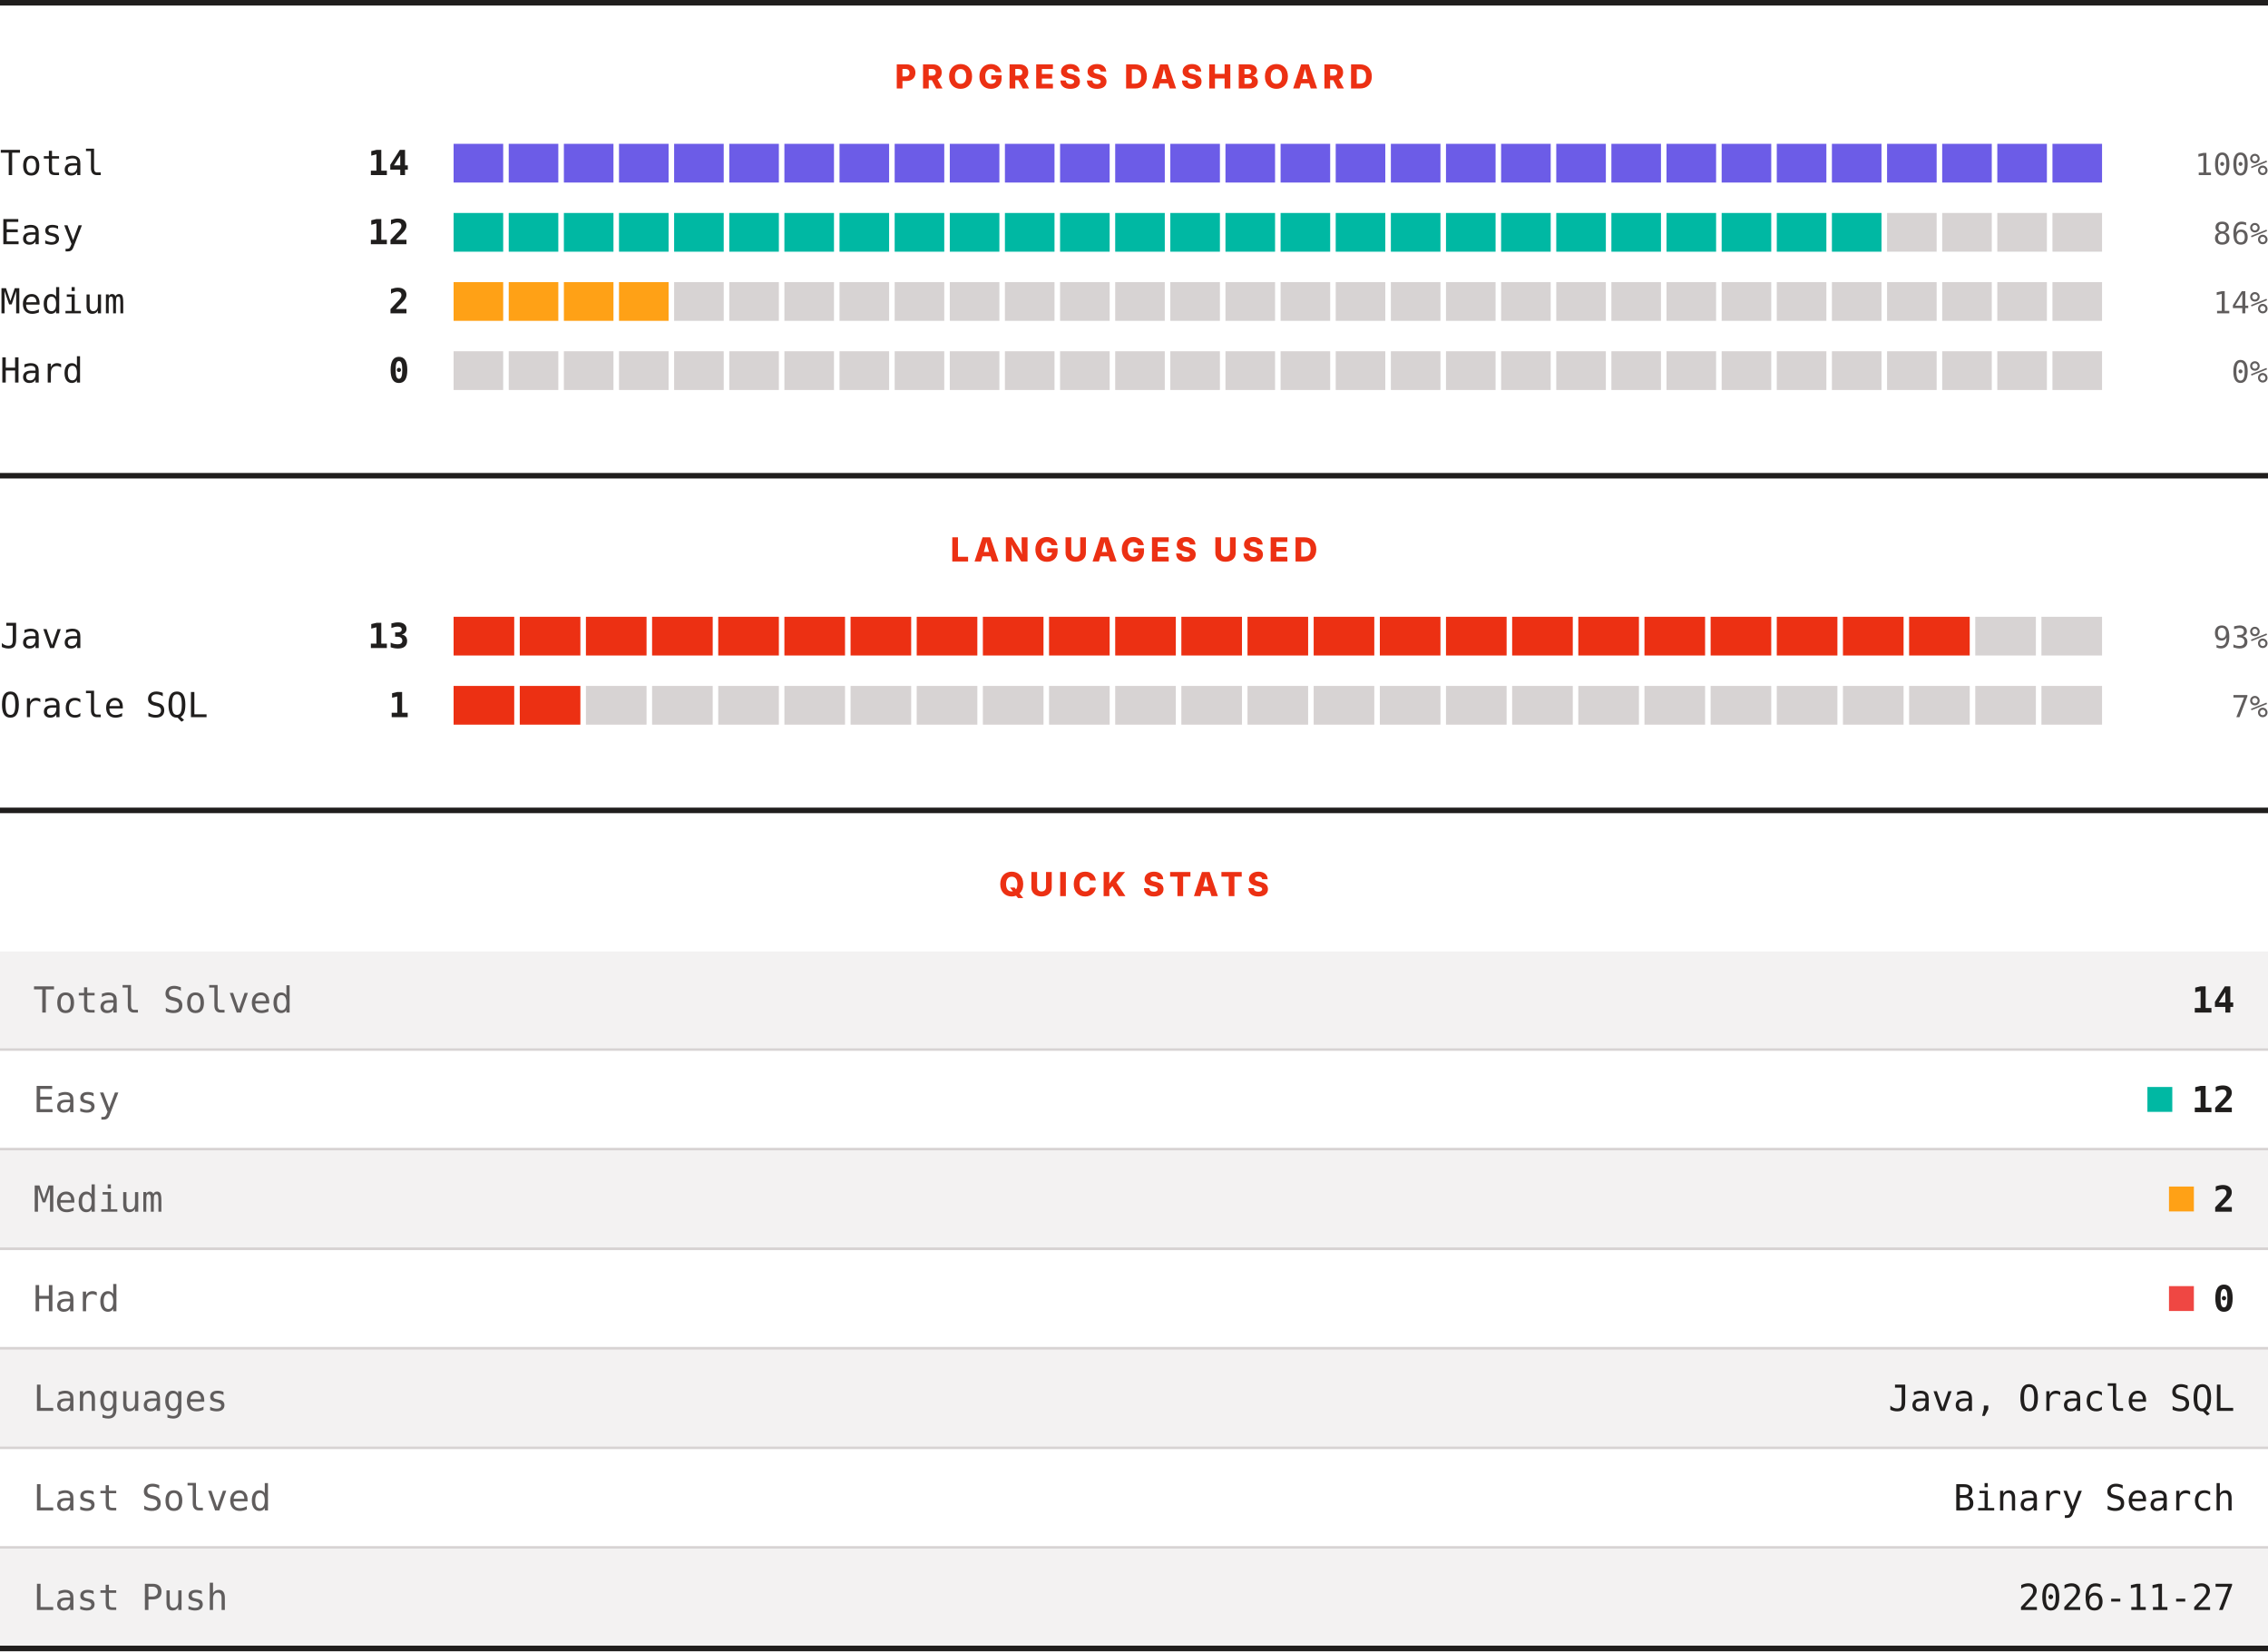
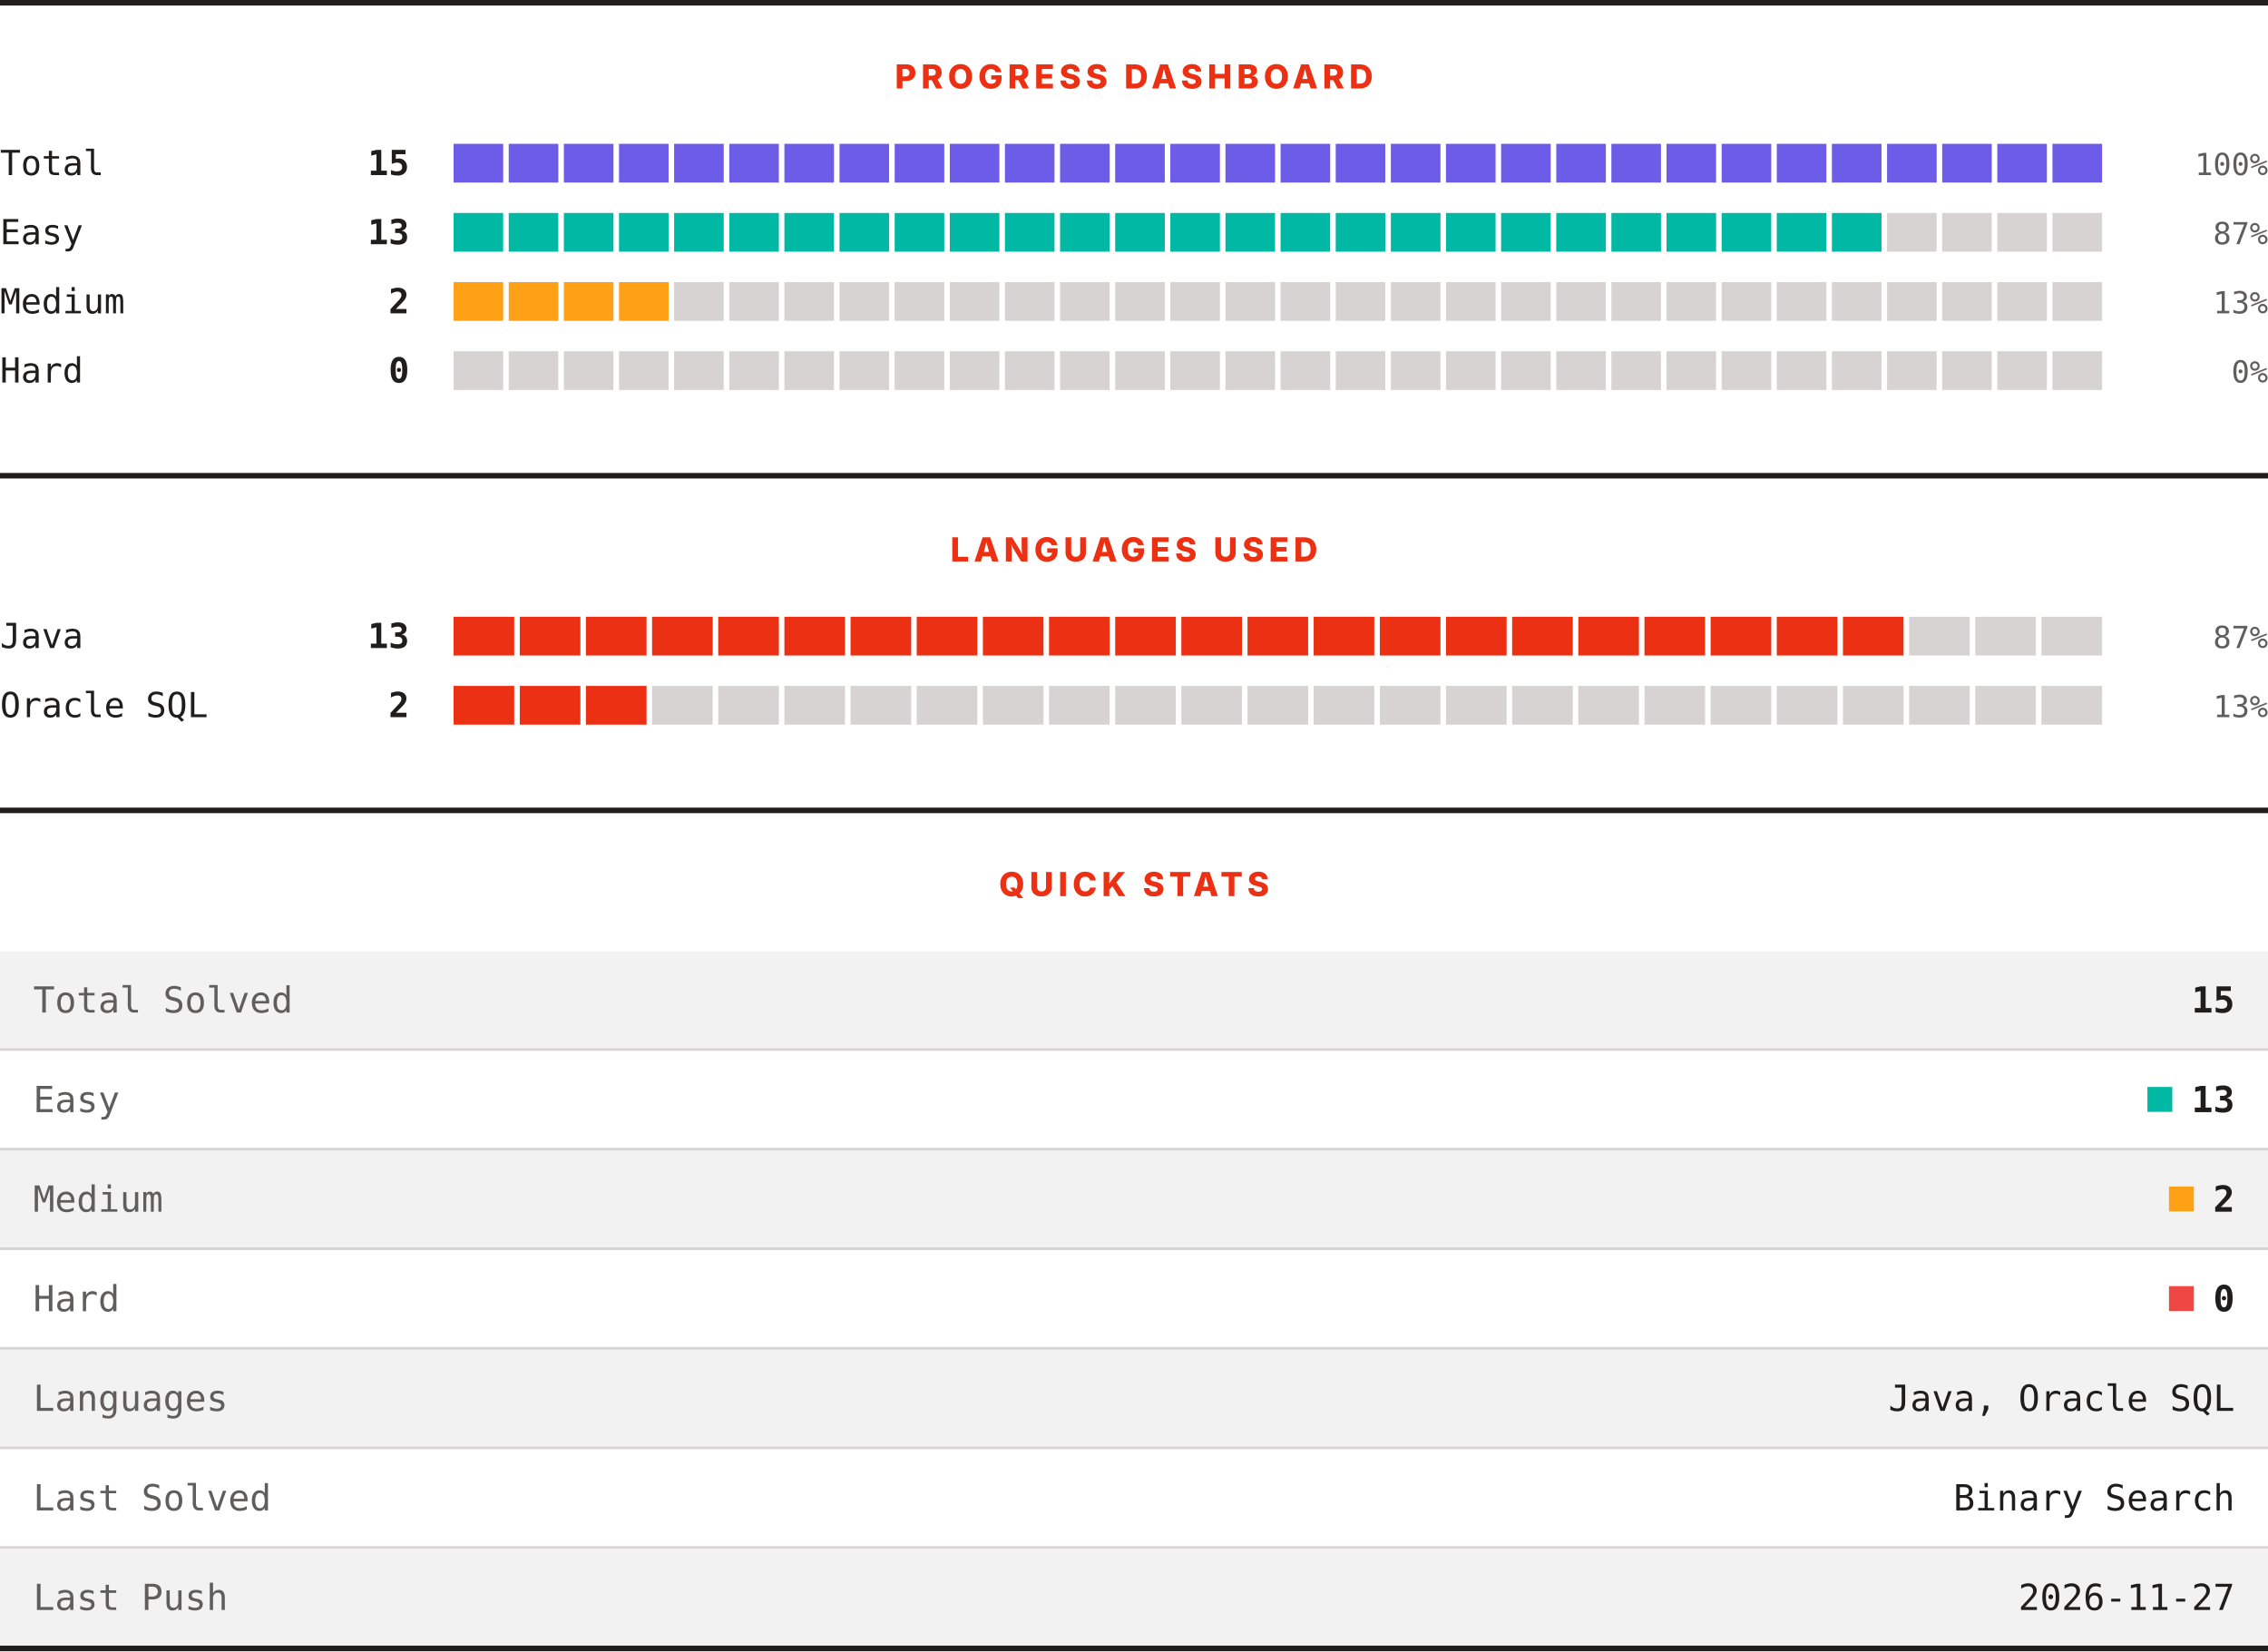
<svg xmlns="http://www.w3.org/2000/svg" width="820" height="597" viewBox="0 0 820 597" role="img" aria-label="LeetCode progress, languages and quick stats">
  <rect width="820" height="597" fill="#ffffff" />
  <rect x="0" y="0" width="820" height="2" fill="#201e1d" />
  <text x="410" y="32" text-anchor="middle" font-family="Archivo, system-ui, -apple-system, Segoe UI, sans-serif" font-size="12" font-weight="800" letter-spacing="1.68" fill="#ec3013">PROGRESS DASHBOARD</text>
  <text x="0" y="63.3" font-family="ui-monospace, SFMono-Regular, Menlo, Consolas, monospace" font-size="12.5" fill="#201e1d">Total</text>
-   <text x="148" y="63.3" text-anchor="end" font-family="ui-monospace, SFMono-Regular, Menlo, Consolas, monospace" font-size="12.5" font-weight="700" fill="#201e1d">14</text>
+   <text x="148" y="63.3" text-anchor="end" font-family="ui-monospace, SFMono-Regular, Menlo, Consolas, monospace" font-size="12.5" font-weight="700" fill="#201e1d">15</text>
  <rect x="164.00" y="52" width="17.93" height="14" fill="#6c5ce7" />
  <rect x="183.93" y="52" width="17.93" height="14" fill="#6c5ce7" />
  <rect x="203.87" y="52" width="17.93" height="14" fill="#6c5ce7" />
  <rect x="223.80" y="52" width="17.93" height="14" fill="#6c5ce7" />
  <rect x="243.73" y="52" width="17.93" height="14" fill="#6c5ce7" />
  <rect x="263.67" y="52" width="17.93" height="14" fill="#6c5ce7" />
  <rect x="283.60" y="52" width="17.93" height="14" fill="#6c5ce7" />
  <rect x="303.53" y="52" width="17.93" height="14" fill="#6c5ce7" />
  <rect x="323.47" y="52" width="17.93" height="14" fill="#6c5ce7" />
  <rect x="343.40" y="52" width="17.93" height="14" fill="#6c5ce7" />
  <rect x="363.33" y="52" width="17.93" height="14" fill="#6c5ce7" />
  <rect x="383.27" y="52" width="17.93" height="14" fill="#6c5ce7" />
  <rect x="403.20" y="52" width="17.93" height="14" fill="#6c5ce7" />
  <rect x="423.13" y="52" width="17.93" height="14" fill="#6c5ce7" />
  <rect x="443.07" y="52" width="17.93" height="14" fill="#6c5ce7" />
  <rect x="463.00" y="52" width="17.93" height="14" fill="#6c5ce7" />
  <rect x="482.93" y="52" width="17.93" height="14" fill="#6c5ce7" />
  <rect x="502.87" y="52" width="17.93" height="14" fill="#6c5ce7" />
  <rect x="522.80" y="52" width="17.93" height="14" fill="#6c5ce7" />
  <rect x="542.73" y="52" width="17.93" height="14" fill="#6c5ce7" />
  <rect x="562.67" y="52" width="17.93" height="14" fill="#6c5ce7" />
  <rect x="582.60" y="52" width="17.93" height="14" fill="#6c5ce7" />
  <rect x="602.53" y="52" width="17.93" height="14" fill="#6c5ce7" />
  <rect x="622.47" y="52" width="17.93" height="14" fill="#6c5ce7" />
  <rect x="642.40" y="52" width="17.93" height="14" fill="#6c5ce7" />
  <rect x="662.33" y="52" width="17.93" height="14" fill="#6c5ce7" />
  <rect x="682.27" y="52" width="17.93" height="14" fill="#6c5ce7" />
  <rect x="702.20" y="52" width="17.93" height="14" fill="#6c5ce7" />
  <rect x="722.13" y="52" width="17.93" height="14" fill="#6c5ce7" />
  <rect x="742.07" y="52" width="17.93" height="14" fill="#6c5ce7" />
  <text x="820" y="63.3" text-anchor="end" font-family="ui-monospace, SFMono-Regular, Menlo, Consolas, monospace" font-size="11" fill="#605d5d">100%</text>
  <text x="0" y="88.3" font-family="ui-monospace, SFMono-Regular, Menlo, Consolas, monospace" font-size="12.5" fill="#201e1d">Easy</text>
-   <text x="148" y="88.3" text-anchor="end" font-family="ui-monospace, SFMono-Regular, Menlo, Consolas, monospace" font-size="12.5" font-weight="700" fill="#201e1d">12</text>
+   <text x="148" y="88.3" text-anchor="end" font-family="ui-monospace, SFMono-Regular, Menlo, Consolas, monospace" font-size="12.5" font-weight="700" fill="#201e1d">13</text>
  <rect x="164.00" y="77" width="17.93" height="14" fill="#00b8a3" />
  <rect x="183.93" y="77" width="17.93" height="14" fill="#00b8a3" />
  <rect x="203.87" y="77" width="17.93" height="14" fill="#00b8a3" />
  <rect x="223.80" y="77" width="17.93" height="14" fill="#00b8a3" />
  <rect x="243.73" y="77" width="17.93" height="14" fill="#00b8a3" />
  <rect x="263.67" y="77" width="17.93" height="14" fill="#00b8a3" />
  <rect x="283.60" y="77" width="17.93" height="14" fill="#00b8a3" />
  <rect x="303.53" y="77" width="17.93" height="14" fill="#00b8a3" />
  <rect x="323.47" y="77" width="17.93" height="14" fill="#00b8a3" />
  <rect x="343.40" y="77" width="17.93" height="14" fill="#00b8a3" />
  <rect x="363.33" y="77" width="17.93" height="14" fill="#00b8a3" />
  <rect x="383.27" y="77" width="17.93" height="14" fill="#00b8a3" />
  <rect x="403.20" y="77" width="17.93" height="14" fill="#00b8a3" />
  <rect x="423.13" y="77" width="17.93" height="14" fill="#00b8a3" />
  <rect x="443.07" y="77" width="17.93" height="14" fill="#00b8a3" />
  <rect x="463.00" y="77" width="17.93" height="14" fill="#00b8a3" />
  <rect x="482.93" y="77" width="17.93" height="14" fill="#00b8a3" />
  <rect x="502.87" y="77" width="17.93" height="14" fill="#00b8a3" />
  <rect x="522.80" y="77" width="17.93" height="14" fill="#00b8a3" />
  <rect x="542.73" y="77" width="17.93" height="14" fill="#00b8a3" />
  <rect x="562.67" y="77" width="17.93" height="14" fill="#00b8a3" />
  <rect x="582.60" y="77" width="17.93" height="14" fill="#00b8a3" />
  <rect x="602.53" y="77" width="17.93" height="14" fill="#00b8a3" />
  <rect x="622.47" y="77" width="17.93" height="14" fill="#00b8a3" />
  <rect x="642.40" y="77" width="17.93" height="14" fill="#00b8a3" />
  <rect x="662.33" y="77" width="17.93" height="14" fill="#00b8a3" />
  <rect x="682.27" y="77" width="17.93" height="14" fill="#d7d3d3" />
  <rect x="702.20" y="77" width="17.93" height="14" fill="#d7d3d3" />
  <rect x="722.13" y="77" width="17.93" height="14" fill="#d7d3d3" />
  <rect x="742.07" y="77" width="17.93" height="14" fill="#d7d3d3" />
-   <text x="820" y="88.3" text-anchor="end" font-family="ui-monospace, SFMono-Regular, Menlo, Consolas, monospace" font-size="11" fill="#605d5d">86%</text>
+   <text x="820" y="88.3" text-anchor="end" font-family="ui-monospace, SFMono-Regular, Menlo, Consolas, monospace" font-size="11" fill="#605d5d">87%</text>
  <text x="0" y="113.3" font-family="ui-monospace, SFMono-Regular, Menlo, Consolas, monospace" font-size="12.5" fill="#201e1d">Medium</text>
  <text x="148" y="113.3" text-anchor="end" font-family="ui-monospace, SFMono-Regular, Menlo, Consolas, monospace" font-size="12.5" font-weight="700" fill="#201e1d">2</text>
  <rect x="164.00" y="102" width="17.93" height="14" fill="#ffa116" />
  <rect x="183.93" y="102" width="17.93" height="14" fill="#ffa116" />
  <rect x="203.87" y="102" width="17.93" height="14" fill="#ffa116" />
  <rect x="223.80" y="102" width="17.93" height="14" fill="#ffa116" />
  <rect x="243.73" y="102" width="17.93" height="14" fill="#d7d3d3" />
  <rect x="263.67" y="102" width="17.93" height="14" fill="#d7d3d3" />
  <rect x="283.60" y="102" width="17.93" height="14" fill="#d7d3d3" />
  <rect x="303.53" y="102" width="17.93" height="14" fill="#d7d3d3" />
  <rect x="323.47" y="102" width="17.93" height="14" fill="#d7d3d3" />
  <rect x="343.40" y="102" width="17.93" height="14" fill="#d7d3d3" />
  <rect x="363.33" y="102" width="17.93" height="14" fill="#d7d3d3" />
  <rect x="383.27" y="102" width="17.93" height="14" fill="#d7d3d3" />
  <rect x="403.20" y="102" width="17.93" height="14" fill="#d7d3d3" />
  <rect x="423.13" y="102" width="17.93" height="14" fill="#d7d3d3" />
  <rect x="443.07" y="102" width="17.93" height="14" fill="#d7d3d3" />
  <rect x="463.00" y="102" width="17.93" height="14" fill="#d7d3d3" />
  <rect x="482.93" y="102" width="17.93" height="14" fill="#d7d3d3" />
  <rect x="502.87" y="102" width="17.93" height="14" fill="#d7d3d3" />
  <rect x="522.80" y="102" width="17.93" height="14" fill="#d7d3d3" />
  <rect x="542.73" y="102" width="17.93" height="14" fill="#d7d3d3" />
  <rect x="562.67" y="102" width="17.93" height="14" fill="#d7d3d3" />
  <rect x="582.60" y="102" width="17.93" height="14" fill="#d7d3d3" />
  <rect x="602.53" y="102" width="17.93" height="14" fill="#d7d3d3" />
  <rect x="622.47" y="102" width="17.93" height="14" fill="#d7d3d3" />
  <rect x="642.40" y="102" width="17.93" height="14" fill="#d7d3d3" />
  <rect x="662.33" y="102" width="17.93" height="14" fill="#d7d3d3" />
  <rect x="682.27" y="102" width="17.93" height="14" fill="#d7d3d3" />
  <rect x="702.20" y="102" width="17.93" height="14" fill="#d7d3d3" />
  <rect x="722.13" y="102" width="17.93" height="14" fill="#d7d3d3" />
  <rect x="742.07" y="102" width="17.93" height="14" fill="#d7d3d3" />
-   <text x="820" y="113.3" text-anchor="end" font-family="ui-monospace, SFMono-Regular, Menlo, Consolas, monospace" font-size="11" fill="#605d5d">14%</text>
+   <text x="820" y="113.3" text-anchor="end" font-family="ui-monospace, SFMono-Regular, Menlo, Consolas, monospace" font-size="11" fill="#605d5d">13%</text>
  <text x="0" y="138.3" font-family="ui-monospace, SFMono-Regular, Menlo, Consolas, monospace" font-size="12.5" fill="#201e1d">Hard</text>
  <text x="148" y="138.3" text-anchor="end" font-family="ui-monospace, SFMono-Regular, Menlo, Consolas, monospace" font-size="12.5" font-weight="700" fill="#201e1d">0</text>
  <rect x="164.00" y="127" width="17.93" height="14" fill="#d7d3d3" />
  <rect x="183.93" y="127" width="17.93" height="14" fill="#d7d3d3" />
  <rect x="203.87" y="127" width="17.93" height="14" fill="#d7d3d3" />
  <rect x="223.80" y="127" width="17.93" height="14" fill="#d7d3d3" />
  <rect x="243.73" y="127" width="17.93" height="14" fill="#d7d3d3" />
  <rect x="263.67" y="127" width="17.93" height="14" fill="#d7d3d3" />
  <rect x="283.60" y="127" width="17.93" height="14" fill="#d7d3d3" />
  <rect x="303.53" y="127" width="17.93" height="14" fill="#d7d3d3" />
  <rect x="323.47" y="127" width="17.93" height="14" fill="#d7d3d3" />
  <rect x="343.40" y="127" width="17.93" height="14" fill="#d7d3d3" />
  <rect x="363.33" y="127" width="17.93" height="14" fill="#d7d3d3" />
  <rect x="383.27" y="127" width="17.93" height="14" fill="#d7d3d3" />
  <rect x="403.20" y="127" width="17.93" height="14" fill="#d7d3d3" />
  <rect x="423.13" y="127" width="17.93" height="14" fill="#d7d3d3" />
  <rect x="443.07" y="127" width="17.93" height="14" fill="#d7d3d3" />
  <rect x="463.00" y="127" width="17.93" height="14" fill="#d7d3d3" />
  <rect x="482.93" y="127" width="17.93" height="14" fill="#d7d3d3" />
  <rect x="502.87" y="127" width="17.93" height="14" fill="#d7d3d3" />
  <rect x="522.80" y="127" width="17.93" height="14" fill="#d7d3d3" />
  <rect x="542.73" y="127" width="17.93" height="14" fill="#d7d3d3" />
  <rect x="562.67" y="127" width="17.93" height="14" fill="#d7d3d3" />
  <rect x="582.60" y="127" width="17.93" height="14" fill="#d7d3d3" />
  <rect x="602.53" y="127" width="17.93" height="14" fill="#d7d3d3" />
  <rect x="622.47" y="127" width="17.93" height="14" fill="#d7d3d3" />
  <rect x="642.40" y="127" width="17.93" height="14" fill="#d7d3d3" />
  <rect x="662.33" y="127" width="17.93" height="14" fill="#d7d3d3" />
  <rect x="682.27" y="127" width="17.93" height="14" fill="#d7d3d3" />
  <rect x="702.20" y="127" width="17.93" height="14" fill="#d7d3d3" />
  <rect x="722.13" y="127" width="17.93" height="14" fill="#d7d3d3" />
  <rect x="742.07" y="127" width="17.93" height="14" fill="#d7d3d3" />
  <text x="820" y="138.3" text-anchor="end" font-family="ui-monospace, SFMono-Regular, Menlo, Consolas, monospace" font-size="11" fill="#605d5d">0%</text>
  <rect x="0" y="171" width="820" height="2" fill="#201e1d" />
  <text x="410" y="203" text-anchor="middle" font-family="Archivo, system-ui, -apple-system, Segoe UI, sans-serif" font-size="12" font-weight="800" letter-spacing="1.68" fill="#ec3013">LANGUAGES USED</text>
  <text x="0" y="234.3" font-family="ui-monospace, SFMono-Regular, Menlo, Consolas, monospace" font-size="12.5" fill="#201e1d">Java</text>
  <text x="148" y="234.3" text-anchor="end" font-family="ui-monospace, SFMono-Regular, Menlo, Consolas, monospace" font-size="12.5" font-weight="700" fill="#201e1d">13</text>
  <rect x="164.00" y="223" width="21.92" height="14" fill="#ec3013" />
  <rect x="187.92" y="223" width="21.92" height="14" fill="#ec3013" />
  <rect x="211.84" y="223" width="21.92" height="14" fill="#ec3013" />
  <rect x="235.76" y="223" width="21.92" height="14" fill="#ec3013" />
  <rect x="259.68" y="223" width="21.92" height="14" fill="#ec3013" />
  <rect x="283.60" y="223" width="21.92" height="14" fill="#ec3013" />
  <rect x="307.52" y="223" width="21.92" height="14" fill="#ec3013" />
  <rect x="331.44" y="223" width="21.92" height="14" fill="#ec3013" />
  <rect x="355.36" y="223" width="21.92" height="14" fill="#ec3013" />
  <rect x="379.28" y="223" width="21.92" height="14" fill="#ec3013" />
  <rect x="403.20" y="223" width="21.92" height="14" fill="#ec3013" />
  <rect x="427.12" y="223" width="21.92" height="14" fill="#ec3013" />
  <rect x="451.04" y="223" width="21.92" height="14" fill="#ec3013" />
  <rect x="474.96" y="223" width="21.92" height="14" fill="#ec3013" />
  <rect x="498.88" y="223" width="21.92" height="14" fill="#ec3013" />
  <rect x="522.80" y="223" width="21.92" height="14" fill="#ec3013" />
  <rect x="546.72" y="223" width="21.92" height="14" fill="#ec3013" />
  <rect x="570.64" y="223" width="21.92" height="14" fill="#ec3013" />
  <rect x="594.56" y="223" width="21.92" height="14" fill="#ec3013" />
  <rect x="618.48" y="223" width="21.92" height="14" fill="#ec3013" />
  <rect x="642.40" y="223" width="21.92" height="14" fill="#ec3013" />
  <rect x="666.32" y="223" width="21.92" height="14" fill="#ec3013" />
-   <rect x="690.24" y="223" width="21.92" height="14" fill="#ec3013" />
+   <rect x="690.24" y="223" width="21.92" height="14" fill="#d7d3d3" />
  <rect x="714.16" y="223" width="21.92" height="14" fill="#d7d3d3" />
  <rect x="738.08" y="223" width="21.92" height="14" fill="#d7d3d3" />
-   <text x="820" y="234.3" text-anchor="end" font-family="ui-monospace, SFMono-Regular, Menlo, Consolas, monospace" font-size="11" fill="#605d5d">93%</text>
+   <text x="820" y="234.3" text-anchor="end" font-family="ui-monospace, SFMono-Regular, Menlo, Consolas, monospace" font-size="11" fill="#605d5d">87%</text>
  <text x="0" y="259.3" font-family="ui-monospace, SFMono-Regular, Menlo, Consolas, monospace" font-size="12.5" fill="#201e1d">Oracle SQL</text>
-   <text x="148" y="259.3" text-anchor="end" font-family="ui-monospace, SFMono-Regular, Menlo, Consolas, monospace" font-size="12.5" font-weight="700" fill="#201e1d">1</text>
+   <text x="148" y="259.3" text-anchor="end" font-family="ui-monospace, SFMono-Regular, Menlo, Consolas, monospace" font-size="12.5" font-weight="700" fill="#201e1d">2</text>
  <rect x="164.00" y="248" width="21.92" height="14" fill="#ec3013" />
  <rect x="187.92" y="248" width="21.92" height="14" fill="#ec3013" />
-   <rect x="211.84" y="248" width="21.92" height="14" fill="#d7d3d3" />
+   <rect x="211.84" y="248" width="21.92" height="14" fill="#ec3013" />
  <rect x="235.76" y="248" width="21.92" height="14" fill="#d7d3d3" />
  <rect x="259.68" y="248" width="21.92" height="14" fill="#d7d3d3" />
  <rect x="283.60" y="248" width="21.92" height="14" fill="#d7d3d3" />
  <rect x="307.52" y="248" width="21.92" height="14" fill="#d7d3d3" />
  <rect x="331.44" y="248" width="21.92" height="14" fill="#d7d3d3" />
  <rect x="355.36" y="248" width="21.92" height="14" fill="#d7d3d3" />
  <rect x="379.28" y="248" width="21.92" height="14" fill="#d7d3d3" />
  <rect x="403.20" y="248" width="21.92" height="14" fill="#d7d3d3" />
  <rect x="427.12" y="248" width="21.92" height="14" fill="#d7d3d3" />
  <rect x="451.04" y="248" width="21.92" height="14" fill="#d7d3d3" />
  <rect x="474.96" y="248" width="21.92" height="14" fill="#d7d3d3" />
  <rect x="498.88" y="248" width="21.92" height="14" fill="#d7d3d3" />
  <rect x="522.80" y="248" width="21.92" height="14" fill="#d7d3d3" />
  <rect x="546.72" y="248" width="21.92" height="14" fill="#d7d3d3" />
  <rect x="570.64" y="248" width="21.92" height="14" fill="#d7d3d3" />
  <rect x="594.56" y="248" width="21.92" height="14" fill="#d7d3d3" />
  <rect x="618.48" y="248" width="21.92" height="14" fill="#d7d3d3" />
  <rect x="642.40" y="248" width="21.92" height="14" fill="#d7d3d3" />
  <rect x="666.32" y="248" width="21.92" height="14" fill="#d7d3d3" />
  <rect x="690.24" y="248" width="21.92" height="14" fill="#d7d3d3" />
  <rect x="714.16" y="248" width="21.92" height="14" fill="#d7d3d3" />
  <rect x="738.08" y="248" width="21.92" height="14" fill="#d7d3d3" />
-   <text x="820" y="259.3" text-anchor="end" font-family="ui-monospace, SFMono-Regular, Menlo, Consolas, monospace" font-size="11" fill="#605d5d">7%</text>
+   <text x="820" y="259.3" text-anchor="end" font-family="ui-monospace, SFMono-Regular, Menlo, Consolas, monospace" font-size="11" fill="#605d5d">13%</text>
  <rect x="0" y="292" width="820" height="2" fill="#201e1d" />
  <text x="410" y="324" text-anchor="middle" font-family="Archivo, system-ui, -apple-system, Segoe UI, sans-serif" font-size="12" font-weight="800" letter-spacing="1.68" fill="#ec3013">QUICK STATS</text>
  <rect x="0" y="344" width="820" height="35" fill="#f3f2f2" />
  <text x="12" y="366.1" font-family="ui-monospace, SFMono-Regular, Menlo, Consolas, monospace" font-size="13" fill="#605d5d">Total Solved</text>
-   <text x="808" y="366.1" text-anchor="end" font-family="ui-monospace, SFMono-Regular, Menlo, Consolas, monospace" font-size="13" font-weight="700" fill="#201e1d">14</text>
+   <text x="808" y="366.1" text-anchor="end" font-family="ui-monospace, SFMono-Regular, Menlo, Consolas, monospace" font-size="13" font-weight="700" fill="#201e1d">15</text>
  <rect x="0" y="379" width="820" height="1" fill="#d7d3d3" />
  <rect x="0" y="380" width="820" height="35" fill="#ffffff" />
  <text x="12" y="402.1" font-family="ui-monospace, SFMono-Regular, Menlo, Consolas, monospace" font-size="13" fill="#605d5d">Easy</text>
  <rect x="776.4" y="393" width="9" height="9" fill="#00b8a3" />
-   <text x="808" y="402.1" text-anchor="end" font-family="ui-monospace, SFMono-Regular, Menlo, Consolas, monospace" font-size="13" font-weight="700" fill="#201e1d">12</text>
+   <text x="808" y="402.1" text-anchor="end" font-family="ui-monospace, SFMono-Regular, Menlo, Consolas, monospace" font-size="13" font-weight="700" fill="#201e1d">13</text>
  <rect x="0" y="415" width="820" height="1" fill="#d7d3d3" />
  <rect x="0" y="416" width="820" height="35" fill="#f3f2f2" />
  <text x="12" y="438.1" font-family="ui-monospace, SFMono-Regular, Menlo, Consolas, monospace" font-size="13" fill="#605d5d">Medium</text>
  <rect x="784.2" y="429" width="9" height="9" fill="#ffa116" />
  <text x="808" y="438.1" text-anchor="end" font-family="ui-monospace, SFMono-Regular, Menlo, Consolas, monospace" font-size="13" font-weight="700" fill="#201e1d">2</text>
  <rect x="0" y="451" width="820" height="1" fill="#d7d3d3" />
  <rect x="0" y="452" width="820" height="35" fill="#ffffff" />
  <text x="12" y="474.1" font-family="ui-monospace, SFMono-Regular, Menlo, Consolas, monospace" font-size="13" fill="#605d5d">Hard</text>
  <rect x="784.2" y="465" width="9" height="9" fill="#ef4743" />
  <text x="808" y="474.1" text-anchor="end" font-family="ui-monospace, SFMono-Regular, Menlo, Consolas, monospace" font-size="13" font-weight="700" fill="#201e1d">0</text>
  <rect x="0" y="487" width="820" height="1" fill="#d7d3d3" />
  <rect x="0" y="488" width="820" height="35" fill="#f3f2f2" />
  <text x="12" y="510.1" font-family="ui-monospace, SFMono-Regular, Menlo, Consolas, monospace" font-size="13" fill="#605d5d">Languages</text>
  <text x="808" y="510.1" text-anchor="end" font-family="ui-monospace, SFMono-Regular, Menlo, Consolas, monospace" font-size="13" fill="#201e1d">Java, Oracle SQL</text>
  <rect x="0" y="523" width="820" height="1" fill="#d7d3d3" />
  <rect x="0" y="524" width="820" height="35" fill="#ffffff" />
  <text x="12" y="546.1" font-family="ui-monospace, SFMono-Regular, Menlo, Consolas, monospace" font-size="13" fill="#605d5d">Last Solved</text>
  <text x="808" y="546.1" text-anchor="end" font-family="ui-monospace, SFMono-Regular, Menlo, Consolas, monospace" font-size="13" fill="#201e1d">Binary Search</text>
  <rect x="0" y="559" width="820" height="1" fill="#d7d3d3" />
  <rect x="0" y="560" width="820" height="35" fill="#f3f2f2" />
  <text x="12" y="582.1" font-family="ui-monospace, SFMono-Regular, Menlo, Consolas, monospace" font-size="13" fill="#605d5d">Last Push</text>
  <text x="808" y="582.1" text-anchor="end" font-family="ui-monospace, SFMono-Regular, Menlo, Consolas, monospace" font-size="13" fill="#201e1d">2026-11-27</text>
  <rect x="0" y="595" width="820" height="2" fill="#201e1d" />
</svg>
